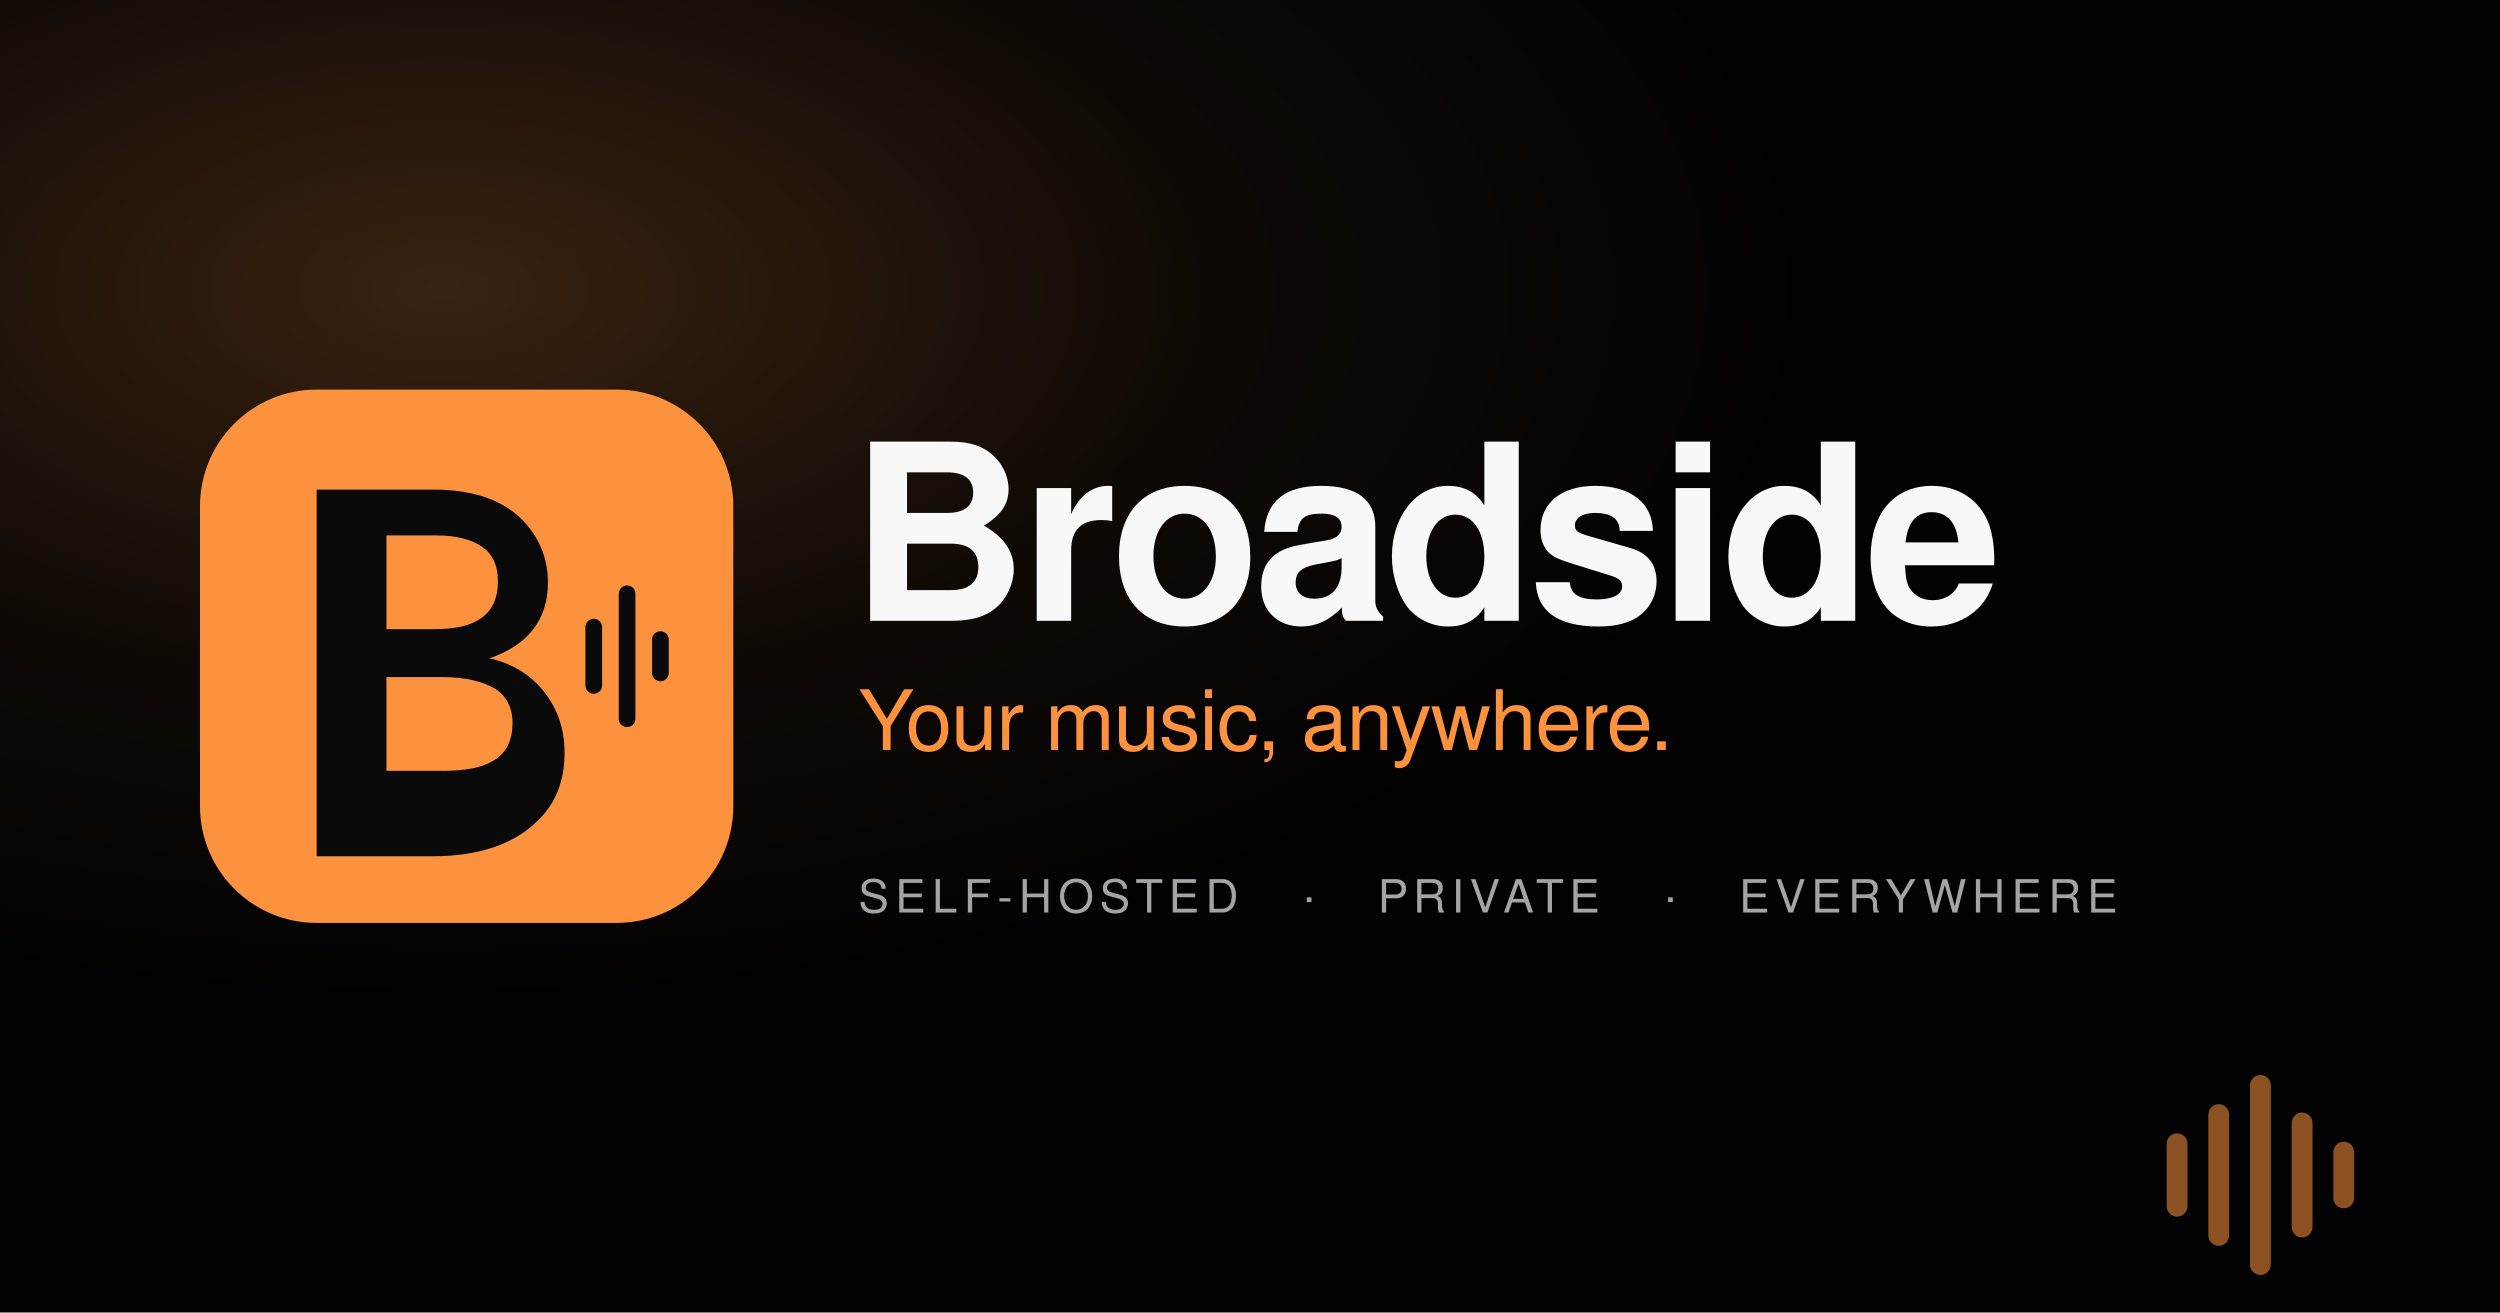
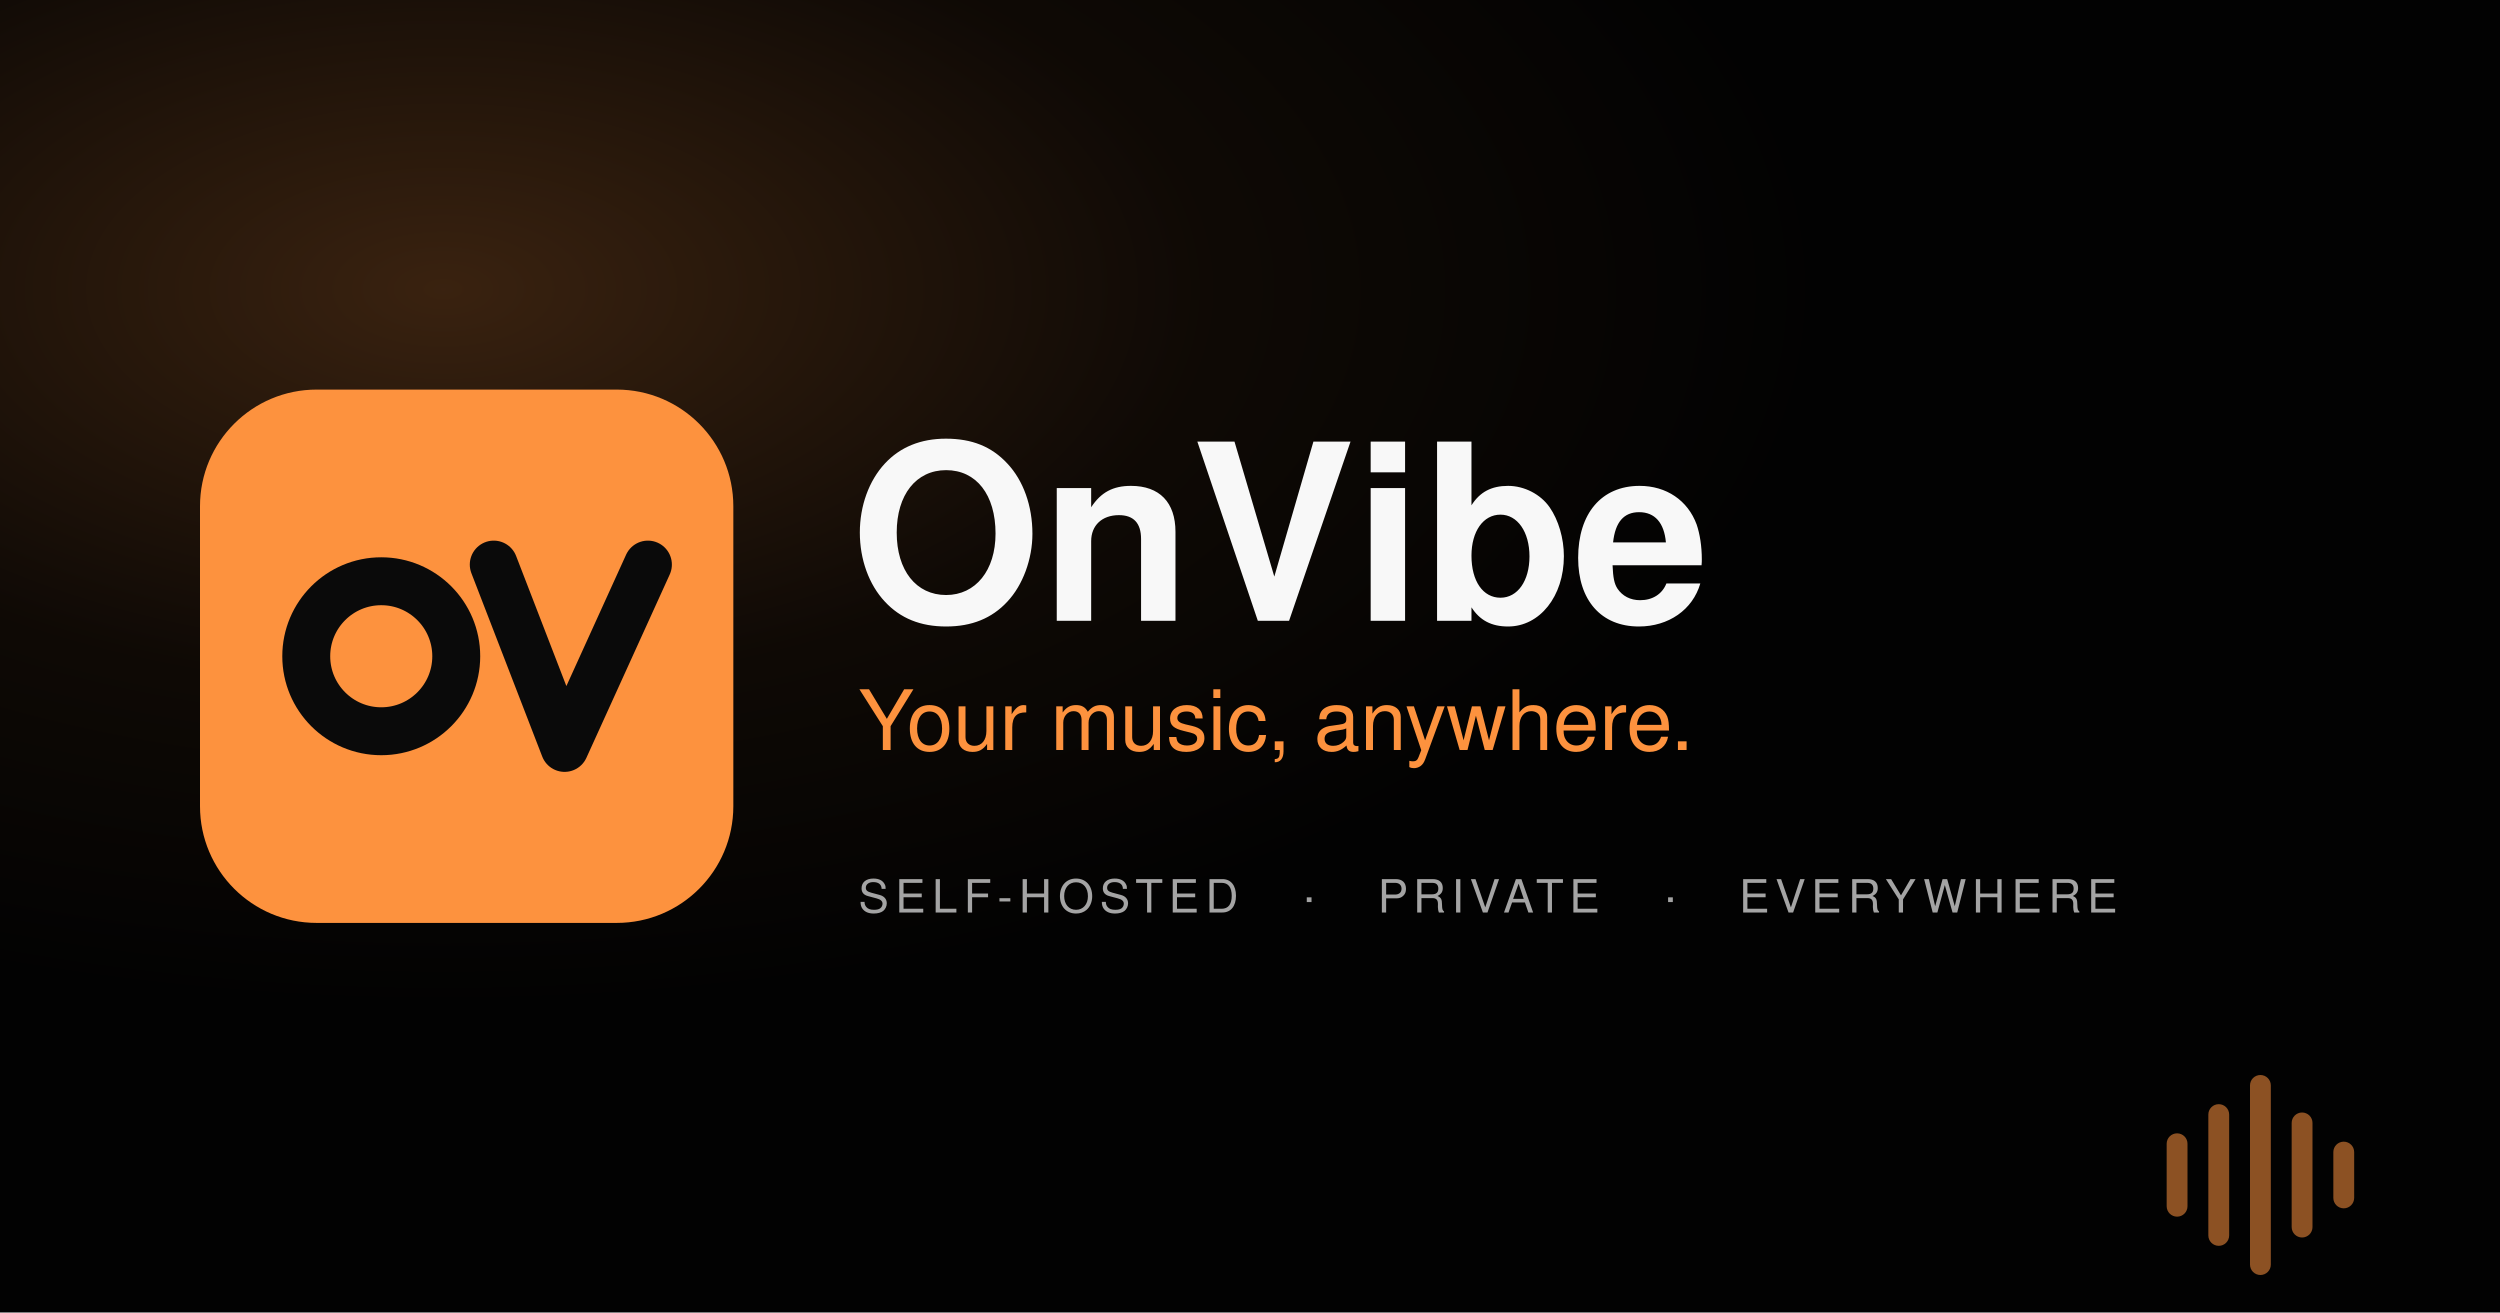
<svg xmlns="http://www.w3.org/2000/svg" width="1200" height="630" viewBox="0 0 1200 630">
  <defs>
    <radialGradient id="glow" cx="0.18" cy="0.22" r="0.55">
      <stop offset="0%" stop-color="#fd923e" stop-opacity="0.22" />
      <stop offset="55%" stop-color="#fd923e" stop-opacity="0.05" />
      <stop offset="100%" stop-color="#fd923e" stop-opacity="0" />
    </radialGradient>
    <linearGradient id="hairline" x1="0" y1="0" x2="1" y2="0">
      <stop offset="0%" stop-color="#fd923e" stop-opacity="0.9" />
      <stop offset="100%" stop-color="#fd923e" stop-opacity="0" />
    </linearGradient>
  </defs>
  <rect width="1200" height="630" fill="#020202" />
  <rect width="1200" height="630" fill="url(#glow)" />
  <g transform="translate(96, 187)">
    <g transform="scale(0.5)">
      <rect width="512" height="512" rx="112" fill="#fd923e" />
-       <g fill="#0a0a0a">
-         <path d="M112 96h112c40 0 70 11 89 33 14 16 21 35 21 56 0 36-19 60-56 73 22 5 40 16 53 33 13 17 19 36 19 58 0 27-9 49-26 65-22 22-56 34-100 34H112V96zm67 60v74h45c20 0 35-3 45-10 11-7 17-19 17-36 0-15-5-26-15-33s-25-11-44-11h-48zm0 134v76h54c22 0 38-3 49-10 12-7 18-19 18-36 0-15-6-26-17-33-12-7-29-11-50-11h-54z" />
-         <rect x="370" y="220" width="16" height="72" rx="8" />
-         <rect x="402" y="188" width="16" height="136" rx="8" />
-         <rect x="434" y="232" width="16" height="48" rx="8" />
+       <g fill="none" stroke="#0a0a0a" stroke-width="46" stroke-linecap="round" stroke-linejoin="round">
+         <circle cx="174" cy="256" r="72" />
+         <path d="M282 168l68 176 80-176" />
      </g>
    </g>
  </g>
  <g font-family="Helvetica Neue, Helvetica, Arial, sans-serif">
-     <text x="408" y="298" font-size="118" font-weight="900" letter-spacing="-3" fill="#f8f8f8">Broadside</text>
-     <text x="412" y="360" font-size="40" font-weight="500" letter-spacing="-0.5" fill="#fd923e">Your music, anywhere.</text>
+     <text x="408" y="298" font-size="118" font-weight="900" letter-spacing="0" fill="#f8f8f8">OnVibe</text>
+     <text x="412" y="360" font-size="40" font-weight="500" letter-spacing="0" fill="#fd923e">Your music, anywhere.</text>
    <line x1="412" y1="395" x2="540" y2="395" stroke="url(#hairline)" stroke-width="3" stroke-linecap="round" />
    <text x="412" y="438" font-size="22" font-weight="400" letter-spacing="3" fill="#a4a4a4">SELF-HOSTED   ·   PRIVATE   ·   EVERYWHERE</text>
  </g>
  <g fill="#fd923e" opacity="0.55" transform="translate(1040, 510)">
    <rect x="0" y="34" width="10" height="40" rx="5" />
    <rect x="20" y="20" width="10" height="68" rx="5" />
    <rect x="40" y="6" width="10" height="96" rx="5" />
    <rect x="60" y="24" width="10" height="60" rx="5" />
    <rect x="80" y="38" width="10" height="32" rx="5" />
  </g>
</svg>
